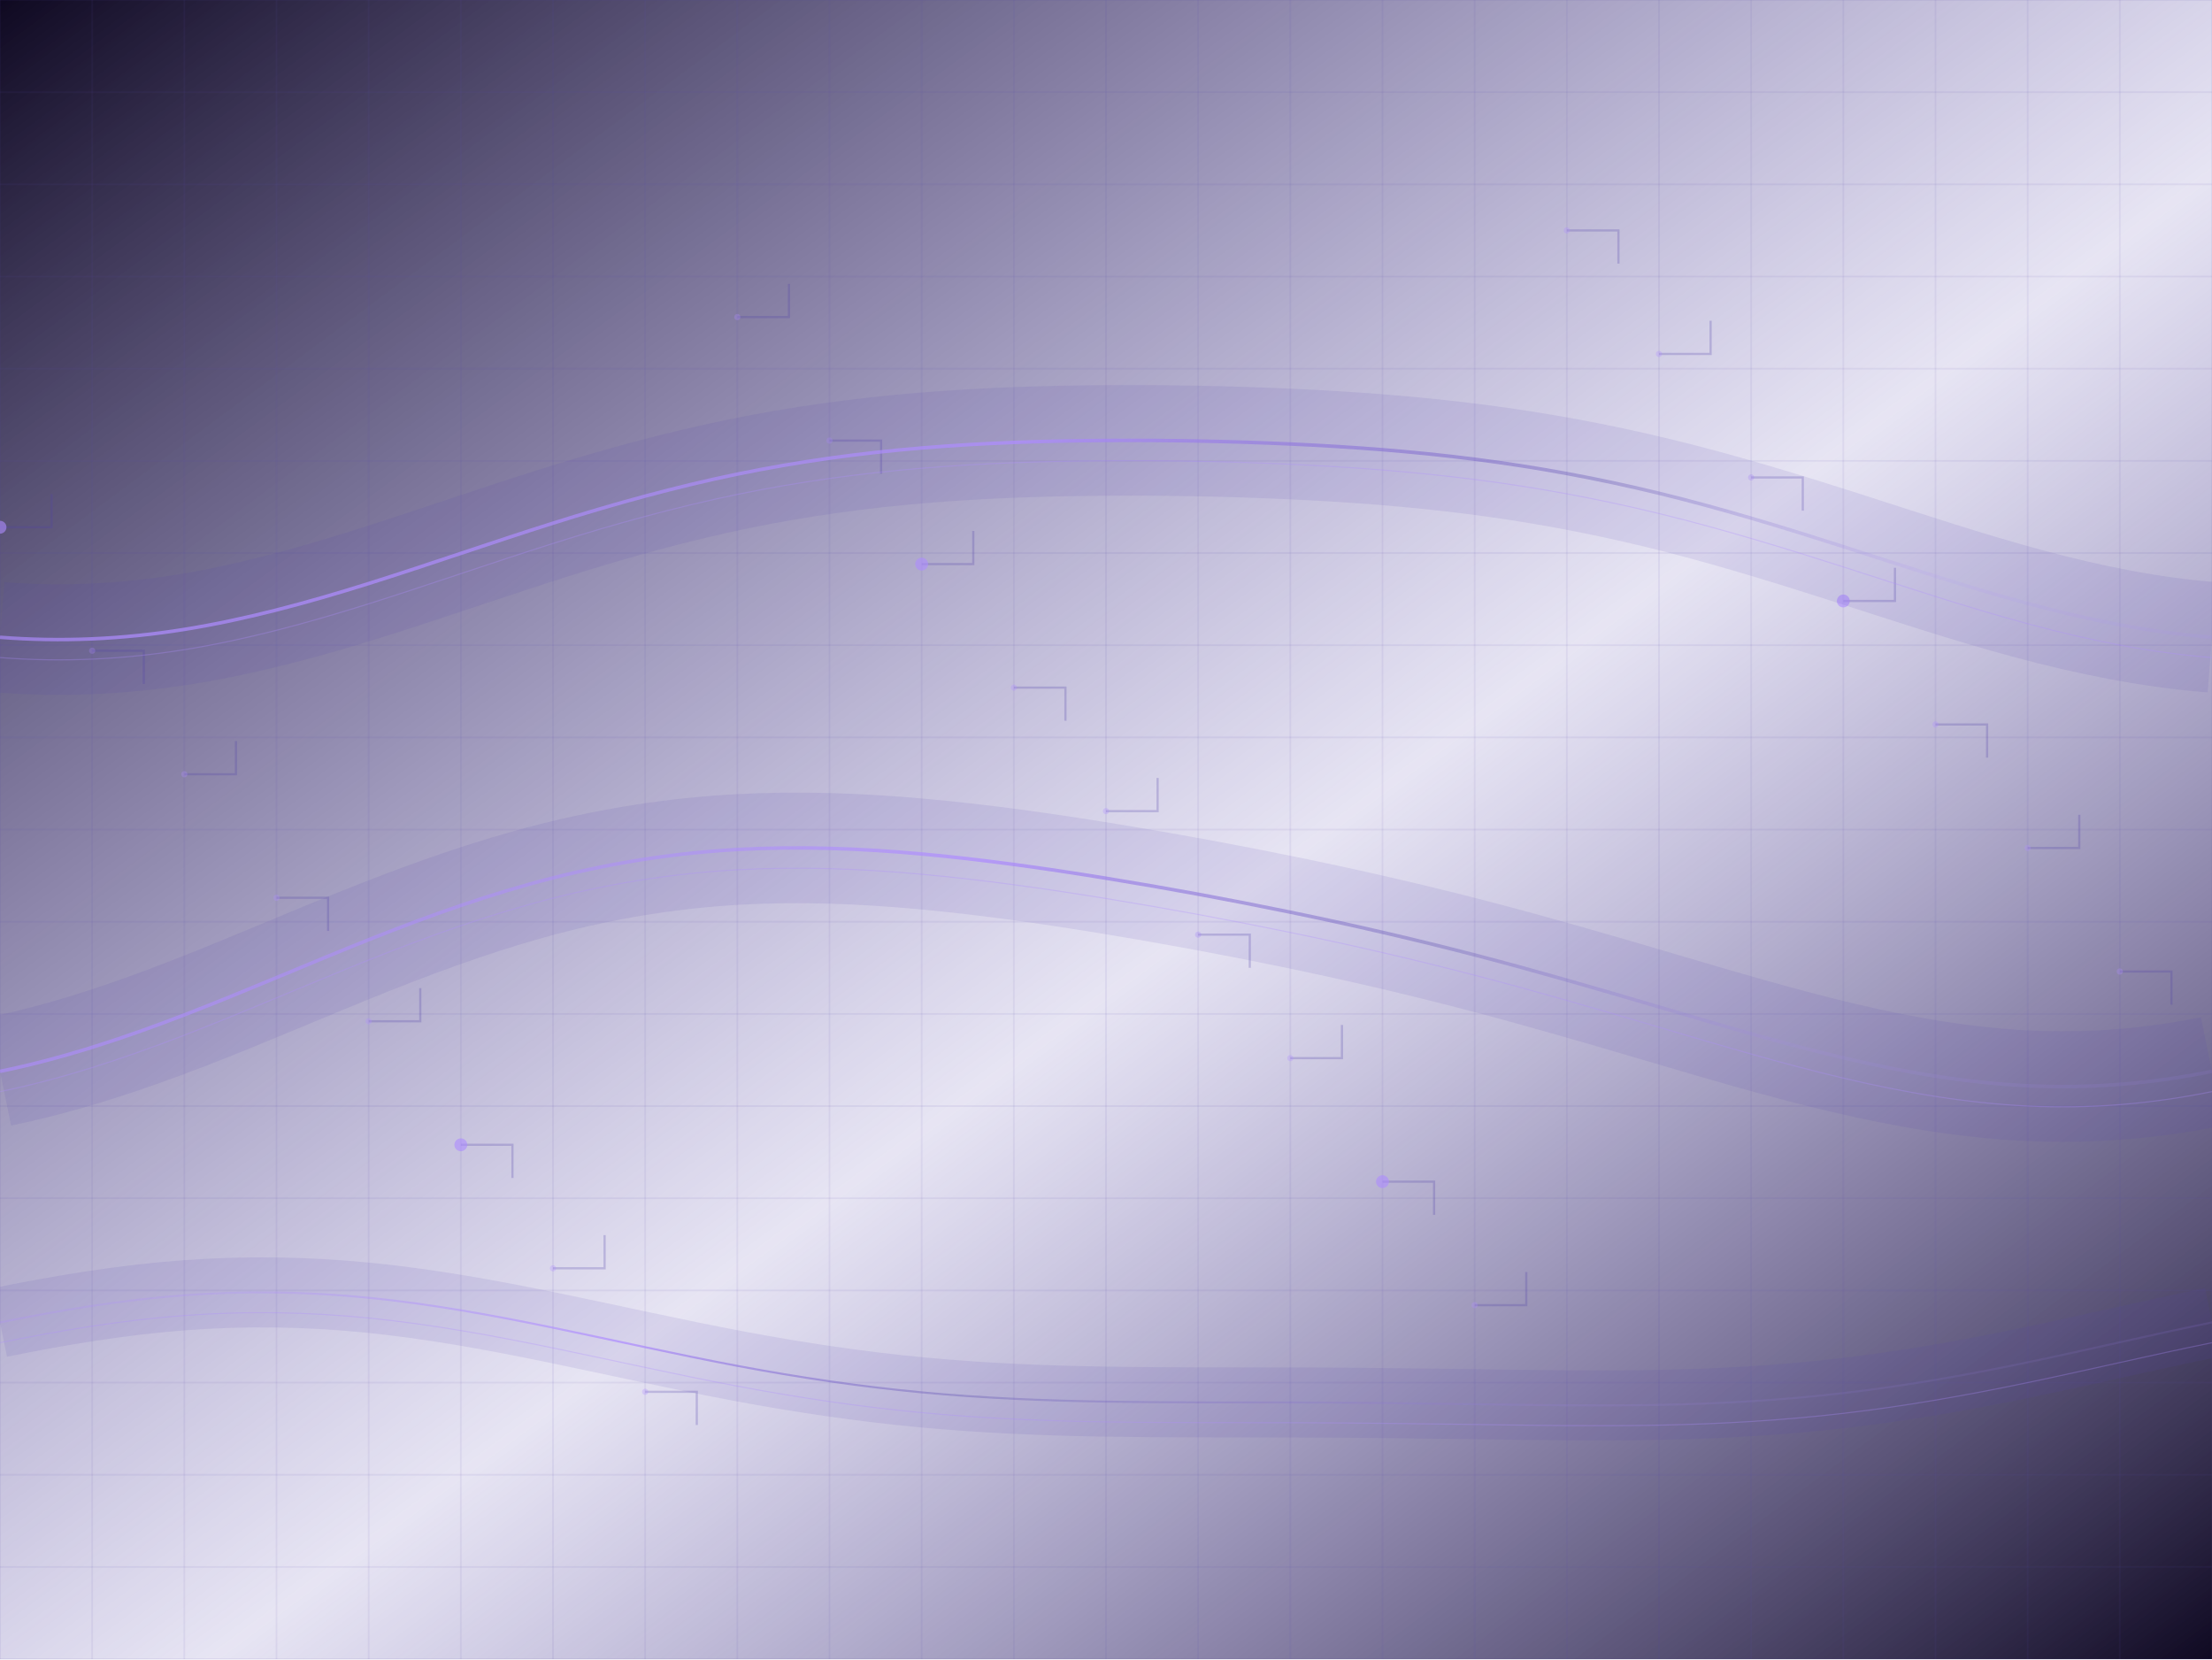
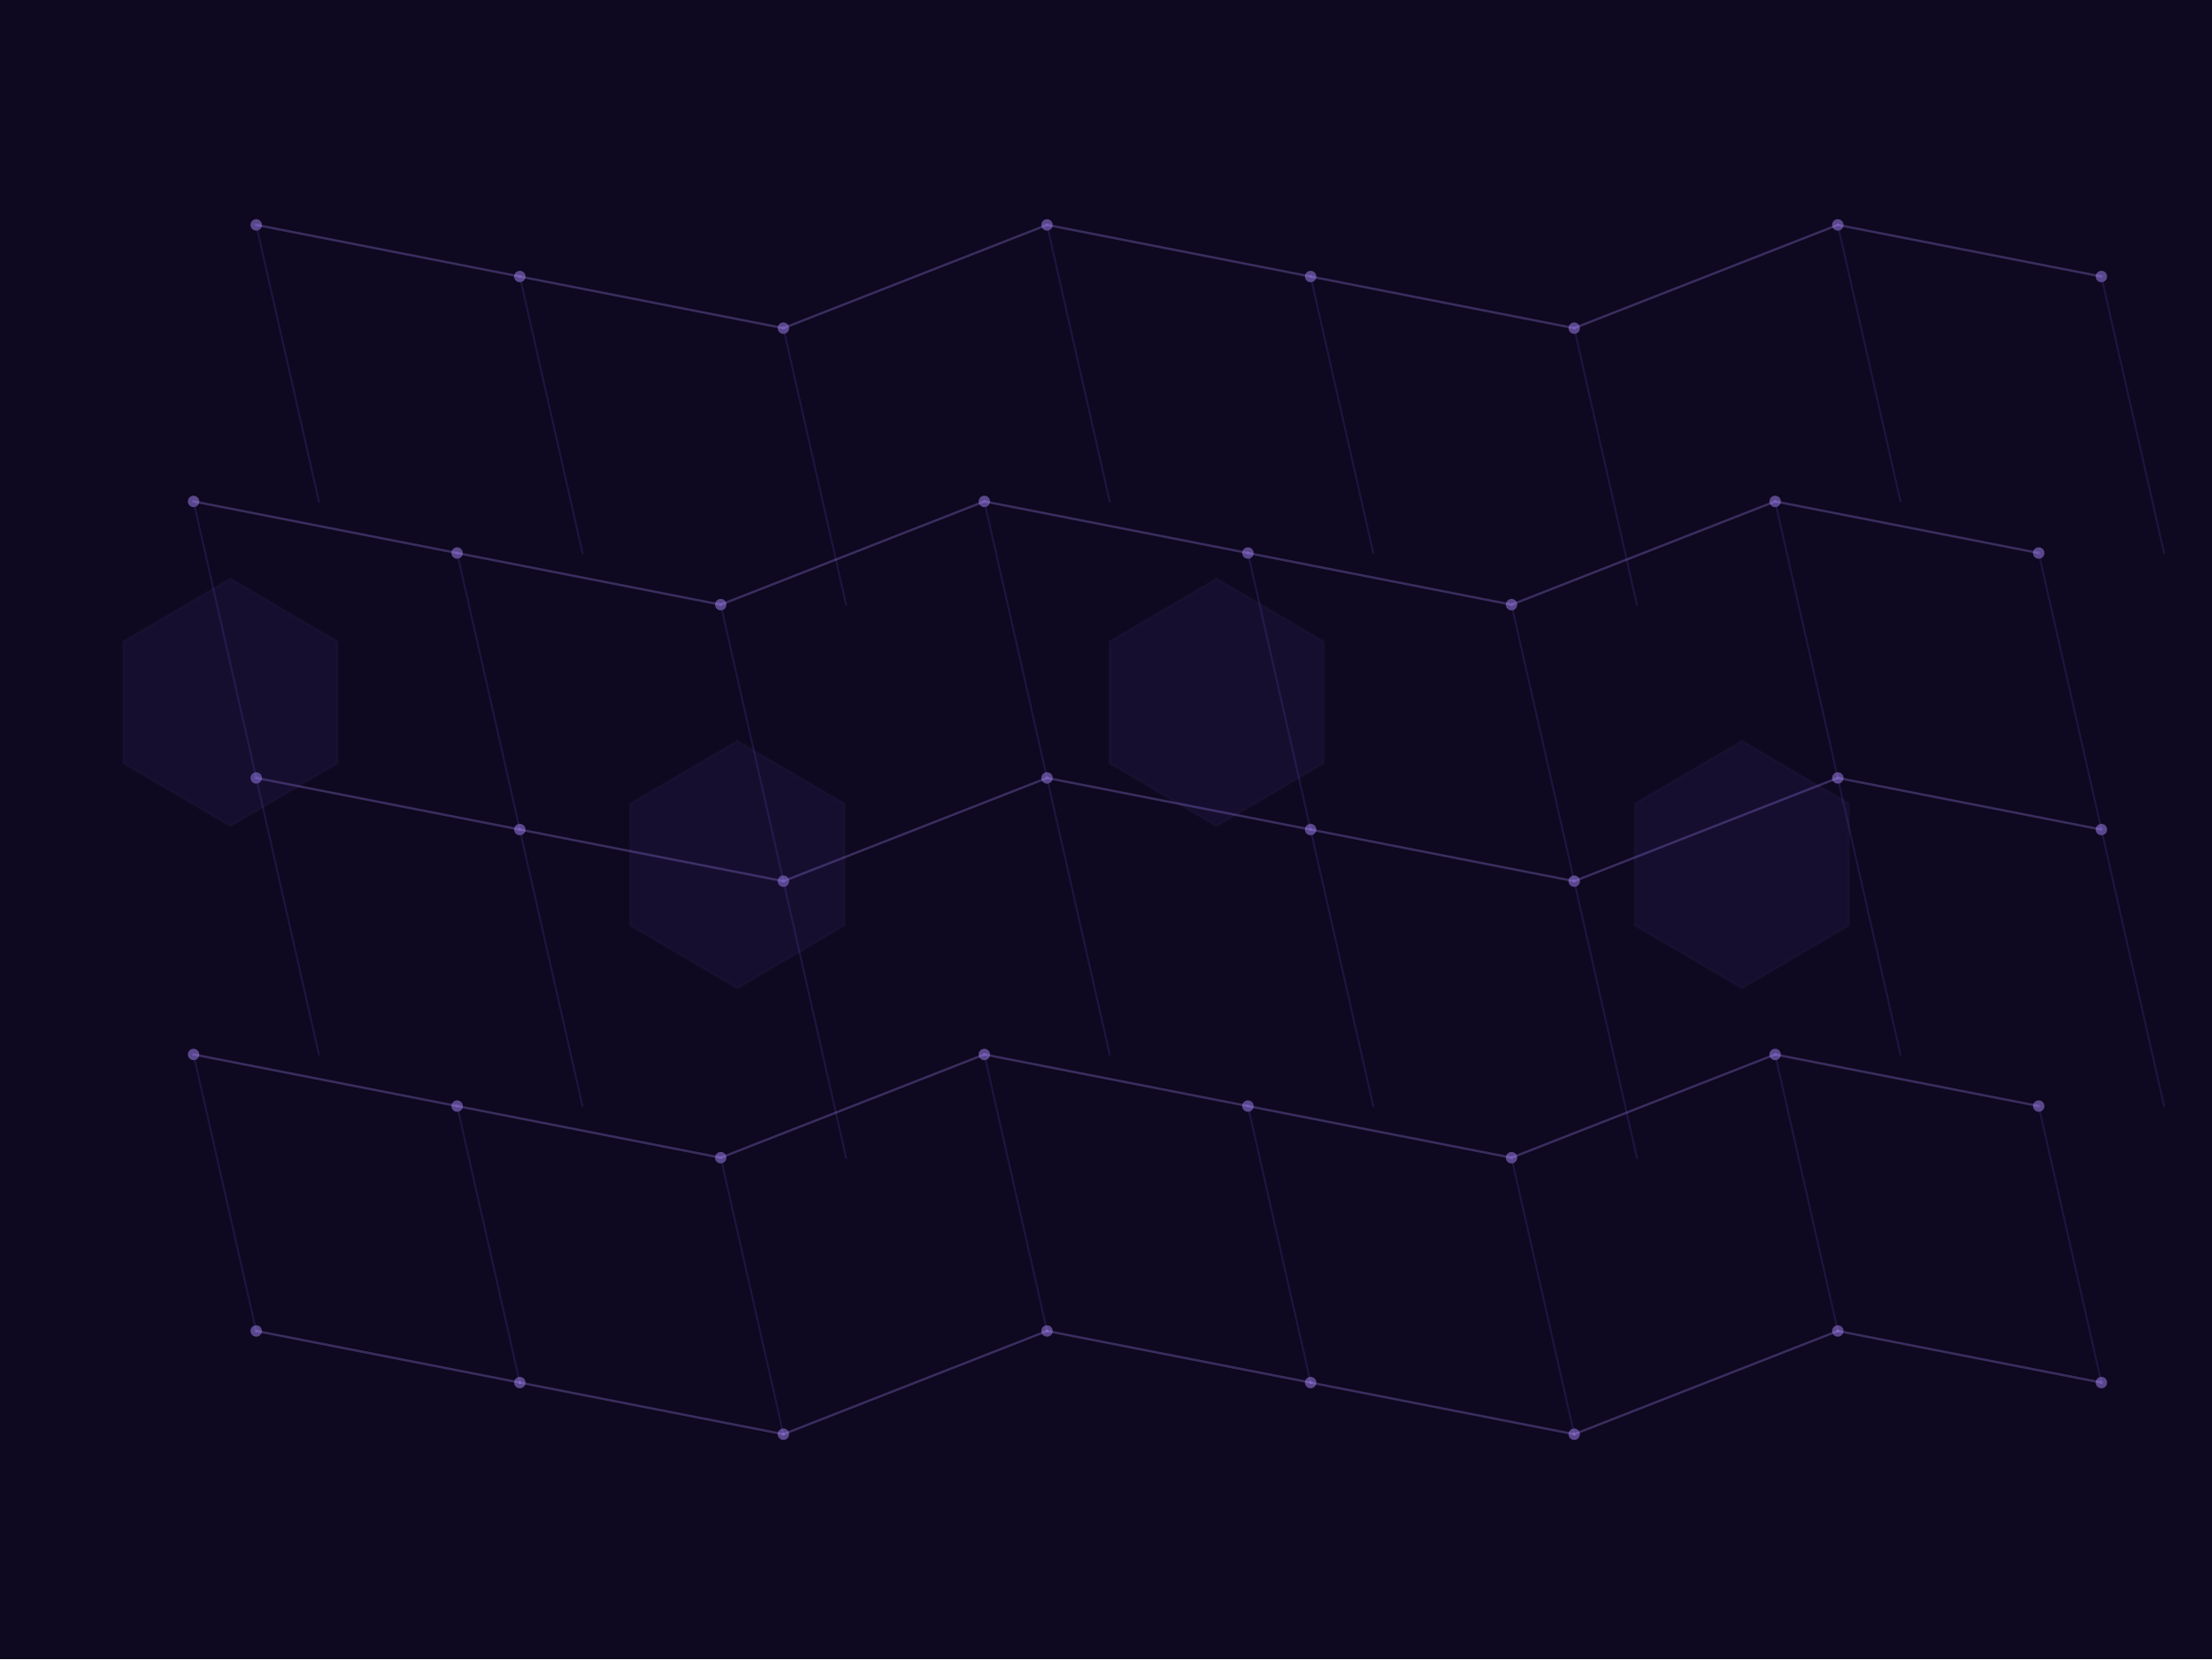
<svg xmlns="http://www.w3.org/2000/svg" width="1200" height="900" viewBox="0 0 1200 900" preserveAspectRatio="none">
-   <defs>
-     <linearGradient id="bg" x1="0" y1="0" x2="1" y2="1">
-       <stop stop-color="#0e0820" />
-       <stop offset=".55" stop-color="#5343ab" stop-opacity=".14" />
-       <stop offset="1" stop-color="#0e0820" />
-     </linearGradient>
-     <linearGradient id="flow" x1="0" y1="0" x2="1" y2=".4">
-       <stop stop-color="#ae8cff" stop-opacity=".1" />
-       <stop offset=".4" stop-color="#ae8cff" stop-opacity=".73" />
-       <stop offset=".7" stop-color="#5343ab" stop-opacity=".3" />
-       <stop offset="1" stop-color="#ae8cff" stop-opacity=".1" />
-     </linearGradient>
-   </defs>
-   <rect width="1200" height="900" fill="url(#bg)" />
-   <g stroke-width=".9" fill="none">
-     <path d="M0 0 V900" stroke="#5343ab" opacity=".085" />
-     <path d="M50 0 V900" stroke="#5343ab" opacity=".085" />
-     <path d="M100 0 V900" stroke="#5343ab" opacity=".085" />
-     <path d="M150 0 V900" stroke="#5343ab" opacity=".085" />
-     <path d="M200 0 V900" stroke="#5343ab" opacity=".085" />
-     <path d="M250 0 V900" stroke="#5343ab" opacity=".085" />
-     <path d="M300 0 V900" stroke="#5343ab" opacity=".085" />
-     <path d="M350 0 V900" stroke="#5343ab" opacity=".085" />
-     <path d="M400 0 V900" stroke="#5343ab" opacity=".085" />
-     <path d="M450 0 V900" stroke="#5343ab" opacity=".085" />
-     <path d="M500 0 V900" stroke="#5343ab" opacity=".085" />
-     <path d="M550 0 V900" stroke="#5343ab" opacity=".085" />
-     <path d="M600 0 V900" stroke="#5343ab" opacity=".085" />
-     <path d="M650 0 V900" stroke="#5343ab" opacity=".085" />
-     <path d="M700 0 V900" stroke="#5343ab" opacity=".085" />
-     <path d="M750 0 V900" stroke="#5343ab" opacity=".085" />
-     <path d="M800 0 V900" stroke="#5343ab" opacity=".085" />
-     <path d="M850 0 V900" stroke="#5343ab" opacity=".085" />
-     <path d="M900 0 V900" stroke="#5343ab" opacity=".085" />
-     <path d="M950 0 V900" stroke="#5343ab" opacity=".085" />
-     <path d="M1000 0 V900" stroke="#5343ab" opacity=".085" />
-     <path d="M1050 0 V900" stroke="#5343ab" opacity=".085" />
-     <path d="M1100 0 V900" stroke="#5343ab" opacity=".085" />
-     <path d="M1150 0 V900" stroke="#5343ab" opacity=".085" />
-     <path d="M1200 0 V900" stroke="#5343ab" opacity=".085" />
-     <path d="M0 0 H1200" stroke="#5343ab" opacity=".085" />
-     <path d="M0 50 H1200" stroke="#5343ab" opacity=".085" />
-     <path d="M0 100 H1200" stroke="#5343ab" opacity=".085" />
-     <path d="M0 150 H1200" stroke="#5343ab" opacity=".085" />
-     <path d="M0 200 H1200" stroke="#5343ab" opacity=".085" />
-     <path d="M0 250 H1200" stroke="#5343ab" opacity=".085" />
-     <path d="M0 300 H1200" stroke="#5343ab" opacity=".085" />
-     <path d="M0 350 H1200" stroke="#5343ab" opacity=".085" />
-     <path d="M0 400 H1200" stroke="#5343ab" opacity=".085" />
-     <path d="M0 450 H1200" stroke="#5343ab" opacity=".085" />
-     <path d="M0 500 H1200" stroke="#5343ab" opacity=".085" />
-     <path d="M0 550 H1200" stroke="#5343ab" opacity=".085" />
-     <path d="M0 600 H1200" stroke="#5343ab" opacity=".085" />
-     <path d="M0 650 H1200" stroke="#5343ab" opacity=".085" />
-     <path d="M0 700 H1200" stroke="#5343ab" opacity=".085" />
-     <path d="M0 750 H1200" stroke="#5343ab" opacity=".085" />
-     <path d="M0 800 H1200" stroke="#5343ab" opacity=".085" />
-     <path d="M0 850 H1200" stroke="#5343ab" opacity=".085" />
-     <path d="M0 900 H1200" stroke="#5343ab" opacity=".085" />
-   </g>
-   <g>
-     <path d="M 0 286 h 28 v -18" stroke="#5343ab" stroke-width="1.2" stroke-opacity=".25" fill="none" />
-     <circle cx="0" cy="286" r="3.5" fill="#ae8cff" fill-opacity="0.6" />
-     <path d="M 50 353 h 28 v 18" stroke="#5343ab" stroke-width="1.2" stroke-opacity=".25" fill="none" />
-     <circle cx="50" cy="353" r="1.7" fill="#ae8cff" fill-opacity="0.3" />
-     <path d="M 100 420 h 28 v -18" stroke="#5343ab" stroke-width="1.2" stroke-opacity=".25" fill="none" />
-     <circle cx="100" cy="420" r="1.7" fill="#ae8cff" fill-opacity="0.3" />
-     <path d="M 150 487 h 28 v 18" stroke="#5343ab" stroke-width="1.2" stroke-opacity=".25" fill="none" />
-     <circle cx="150" cy="487" r="1.7" fill="#ae8cff" fill-opacity="0.3" />
-     <path d="M 200 554 h 28 v -18" stroke="#5343ab" stroke-width="1.2" stroke-opacity=".25" fill="none" />
-     <circle cx="200" cy="554" r="1.7" fill="#ae8cff" fill-opacity="0.3" />
-     <path d="M 250 621 h 28 v 18" stroke="#5343ab" stroke-width="1.2" stroke-opacity=".25" fill="none" />
-     <circle cx="250" cy="621" r="3.5" fill="#ae8cff" fill-opacity="0.6" />
-     <path d="M 300 688 h 28 v -18" stroke="#5343ab" stroke-width="1.2" stroke-opacity=".25" fill="none" />
-     <circle cx="300" cy="688" r="1.7" fill="#ae8cff" fill-opacity="0.3" />
-     <path d="M 350 755 h 28 v 18" stroke="#5343ab" stroke-width="1.2" stroke-opacity=".25" fill="none" />
-     <circle cx="350" cy="755" r="1.7" fill="#ae8cff" fill-opacity="0.3" />
-     <path d="M 400 172 h 28 v -18" stroke="#5343ab" stroke-width="1.2" stroke-opacity=".25" fill="none" />
-     <circle cx="400" cy="172" r="1.7" fill="#ae8cff" fill-opacity="0.3" />
-     <path d="M 450 239 h 28 v 18" stroke="#5343ab" stroke-width="1.2" stroke-opacity=".25" fill="none" />
-     <circle cx="450" cy="239" r="1.7" fill="#ae8cff" fill-opacity="0.3" />
-     <path d="M 500 306 h 28 v -18" stroke="#5343ab" stroke-width="1.2" stroke-opacity=".25" fill="none" />
-     <circle cx="500" cy="306" r="3.5" fill="#ae8cff" fill-opacity="0.6" />
-     <path d="M 550 373 h 28 v 18" stroke="#5343ab" stroke-width="1.2" stroke-opacity=".25" fill="none" />
-     <circle cx="550" cy="373" r="1.7" fill="#ae8cff" fill-opacity="0.3" />
-     <path d="M 600 440 h 28 v -18" stroke="#5343ab" stroke-width="1.2" stroke-opacity=".25" fill="none" />
-     <circle cx="600" cy="440" r="1.7" fill="#ae8cff" fill-opacity="0.3" />
-     <path d="M 650 507 h 28 v 18" stroke="#5343ab" stroke-width="1.2" stroke-opacity=".25" fill="none" />
-     <circle cx="650" cy="507" r="1.7" fill="#ae8cff" fill-opacity="0.3" />
-     <path d="M 700 574 h 28 v -18" stroke="#5343ab" stroke-width="1.2" stroke-opacity=".25" fill="none" />
-     <circle cx="700" cy="574" r="1.7" fill="#ae8cff" fill-opacity="0.3" />
-     <path d="M 750 641 h 28 v 18" stroke="#5343ab" stroke-width="1.2" stroke-opacity=".25" fill="none" />
-     <circle cx="750" cy="641" r="3.5" fill="#ae8cff" fill-opacity="0.6" />
-     <path d="M 800 708 h 28 v -18" stroke="#5343ab" stroke-width="1.2" stroke-opacity=".25" fill="none" />
-     <circle cx="800" cy="708" r="1.7" fill="#ae8cff" fill-opacity="0.3" />
-     <path d="M 850 125 h 28 v 18" stroke="#5343ab" stroke-width="1.2" stroke-opacity=".25" fill="none" />
-     <circle cx="850" cy="125" r="1.7" fill="#ae8cff" fill-opacity="0.3" />
-     <path d="M 900 192 h 28 v -18" stroke="#5343ab" stroke-width="1.2" stroke-opacity=".25" fill="none" />
-     <circle cx="900" cy="192" r="1.7" fill="#ae8cff" fill-opacity="0.3" />
-     <path d="M 950 259 h 28 v 18" stroke="#5343ab" stroke-width="1.2" stroke-opacity=".25" fill="none" />
-     <circle cx="950" cy="259" r="1.7" fill="#ae8cff" fill-opacity="0.3" />
-     <path d="M 1000 326 h 28 v -18" stroke="#5343ab" stroke-width="1.2" stroke-opacity=".25" fill="none" />
-     <circle cx="1000" cy="326" r="3.5" fill="#ae8cff" fill-opacity="0.6" />
-     <path d="M 1050 393 h 28 v 18" stroke="#5343ab" stroke-width="1.2" stroke-opacity=".25" fill="none" />
-     <circle cx="1050" cy="393" r="1.7" fill="#ae8cff" fill-opacity="0.3" />
-     <path d="M 1100 460 h 28 v -18" stroke="#5343ab" stroke-width="1.2" stroke-opacity=".25" fill="none" />
-     <circle cx="1100" cy="460" r="1.7" fill="#ae8cff" fill-opacity="0.3" />
-     <path d="M 1150 527 h 28 v 18" stroke="#5343ab" stroke-width="1.2" stroke-opacity=".25" fill="none" />
-     <circle cx="1150" cy="527" r="1.7" fill="#ae8cff" fill-opacity="0.3" />
-   </g>
-   <g fill="none" stroke-linecap="butt">
-     <path d="M0 345.7 C 33.33 348.32 66.67 346.77 100 341.43 C 133.33 336.08 166.67 327.02 200 316.54 C 233.33 306.06 266.67 294.31 300 283.8 C 333.33 273.28 366.67 264.06 400 257.19 C 433.33 250.33 466.67 245.77 500 243 C 533.33 240.23 566.67 239.14 600 238.93 C 633.33 238.71 666.67 239.33 700 240.85 C 733.33 242.37 766.67 244.85 800 249.1 C 833.33 253.35 866.67 259.45 900 267.57 C 933.33 275.69 966.67 285.84 1000 296.53 C 1033.33 307.22 1066.67 318.36 1100 327.36 C 1133.33 336.36 1166.67 343.09 1200 345.7" stroke="#5343ab" stroke-width="60" opacity=".11" />
-     <path d="M0 345.7 C 33.33 348.32 66.67 346.77 100 341.43 C 133.33 336.08 166.67 327.02 200 316.54 C 233.33 306.06 266.67 294.31 300 283.8 C 333.33 273.28 366.67 264.06 400 257.19 C 433.33 250.33 466.67 245.77 500 243 C 533.33 240.23 566.67 239.14 600 238.93 C 633.33 238.71 666.67 239.33 700 240.85 C 733.33 242.37 766.67 244.85 800 249.1 C 833.33 253.35 866.67 259.45 900 267.57 C 933.33 275.69 966.67 285.84 1000 296.53 C 1033.33 307.22 1066.67 318.36 1100 327.36 C 1133.33 336.36 1166.67 343.09 1200 345.7" stroke="url(#flow)" stroke-width="1.9" />
-     <path d="M0 345.7 C 33.33 348.32 66.67 346.77 100 341.43 C 133.33 336.08 166.67 327.02 200 316.54 C 233.33 306.06 266.67 294.31 300 283.8 C 333.33 273.28 366.67 264.06 400 257.19 C 433.33 250.33 466.67 245.77 500 243 C 533.33 240.23 566.67 239.14 600 238.93 C 633.33 238.71 666.67 239.33 700 240.85 C 733.33 242.37 766.67 244.85 800 249.1 C 833.33 253.35 866.67 259.45 900 267.57 C 933.33 275.69 966.67 285.84 1000 296.53 C 1033.33 307.22 1066.67 318.36 1100 327.36 C 1133.33 336.36 1166.67 343.09 1200 345.7" transform="translate(0 11)" stroke="#ae8cff" stroke-width=".6" opacity=".3" />
-     <path d="M0 581.16 C 33.33 574.35 66.67 563.39 100 550.53 C 133.33 537.67 166.67 523.04 200 509.76 C 233.33 496.48 266.67 484.66 300 476.21 C 333.33 467.76 366.67 462.68 400 460.82 C 433.33 458.96 466.67 460.21 500 463.24 C 533.33 466.27 566.67 470.98 600 476.4 C 633.33 481.82 666.67 487.96 700 494.82 C 733.33 501.68 766.67 509.36 800 518.02 C 833.33 526.69 866.67 536.4 900 546.23 C 933.33 556.06 966.67 565.97 1000 573.83 C 1033.33 581.7 1066.67 587.38 1100 588.97 C 1133.33 590.56 1166.67 587.96 1200 581.16" stroke="#5343ab" stroke-width="60" opacity=".11" />
-     <path d="M0 581.16 C 33.33 574.35 66.67 563.39 100 550.53 C 133.33 537.67 166.67 523.04 200 509.76 C 233.33 496.48 266.67 484.66 300 476.21 C 333.33 467.76 366.67 462.68 400 460.82 C 433.33 458.96 466.67 460.21 500 463.24 C 533.33 466.27 566.67 470.98 600 476.4 C 633.33 481.82 666.67 487.96 700 494.82 C 733.33 501.68 766.67 509.36 800 518.02 C 833.33 526.69 866.67 536.4 900 546.23 C 933.33 556.06 966.67 565.97 1000 573.83 C 1033.33 581.7 1066.67 587.38 1100 588.97 C 1133.33 590.56 1166.67 587.96 1200 581.16" stroke="url(#flow)" stroke-width="1.9" />
-     <path d="M0 581.16 C 33.33 574.35 66.67 563.39 100 550.53 C 133.33 537.67 166.67 523.04 200 509.76 C 233.33 496.48 266.67 484.66 300 476.21 C 333.33 467.76 366.67 462.68 400 460.82 C 433.33 458.96 466.67 460.21 500 463.24 C 533.33 466.27 566.67 470.98 600 476.4 C 633.33 481.82 666.67 487.96 700 494.82 C 733.33 501.68 766.67 509.36 800 518.02 C 833.33 526.69 866.67 536.4 900 546.23 C 933.33 556.06 966.67 565.97 1000 573.83 C 1033.33 581.7 1066.67 587.38 1100 588.97 C 1133.33 590.56 1166.67 587.96 1200 581.16" transform="translate(0 11)" stroke="#ae8cff" stroke-width=".6" opacity=".3" />
-     <path d="M0 717.36 C 33.33 710.59 66.67 705.11 100 702.62 C 133.33 700.12 166.67 700.65 200 703.97 C 233.33 707.3 266.67 713.35 300 720.22 C 333.33 727.08 366.67 734.64 400 740.92 C 433.33 747.2 466.67 752.16 500 755.29 C 533.33 758.43 566.67 759.79 600 760.33 C 633.33 760.87 666.67 760.69 700 760.77 C 733.33 760.85 766.67 761.24 800 761.72 C 833.33 762.21 866.67 762.72 900 762.09 C 933.33 761.46 966.67 759.56 1000 755.69 C 1033.33 751.83 1066.67 745.96 1100 739.01 C 1133.33 732.07 1166.67 724.13 1200 717.36" stroke="#5343ab" stroke-width="38" opacity=".11" />
-     <path d="M0 717.36 C 33.33 710.59 66.67 705.11 100 702.62 C 133.33 700.12 166.67 700.65 200 703.97 C 233.33 707.3 266.67 713.35 300 720.22 C 333.33 727.08 366.67 734.64 400 740.92 C 433.33 747.2 466.67 752.16 500 755.29 C 533.33 758.43 566.67 759.79 600 760.33 C 633.33 760.87 666.67 760.69 700 760.77 C 733.33 760.85 766.67 761.24 800 761.72 C 833.33 762.21 866.67 762.72 900 762.09 C 933.33 761.46 966.67 759.56 1000 755.69 C 1033.33 751.83 1066.67 745.96 1100 739.01 C 1133.33 732.07 1166.67 724.13 1200 717.36" stroke="url(#flow)" stroke-width="1.1" />
-     <path d="M0 717.36 C 33.33 710.59 66.67 705.11 100 702.62 C 133.33 700.12 166.67 700.65 200 703.97 C 233.33 707.3 266.67 713.35 300 720.22 C 333.33 727.08 366.67 734.64 400 740.92 C 433.33 747.2 466.67 752.16 500 755.29 C 533.33 758.43 566.67 759.79 600 760.33 C 633.33 760.87 666.67 760.69 700 760.77 C 733.33 760.85 766.67 761.24 800 761.72 C 833.33 762.21 866.67 762.72 900 762.09 C 933.33 761.46 966.67 759.56 1000 755.69 C 1033.33 751.83 1066.67 745.96 1100 739.01 C 1133.33 732.07 1166.67 724.13 1200 717.36" transform="translate(0 11)" stroke="#ae8cff" stroke-width=".6" opacity=".3" />
+   <rect width="1200" height="900" fill="#0e0820" />
+   <g shape-rendering="geometricPrecision">
+     <circle cx="139" cy="122" r="3.1" fill="#ae8cff" fill-opacity="0.48" />
+     <path d="M139 122 L282 150" fill="none" stroke="#ae8cff" stroke-opacity="0.28" stroke-width="1.25" stroke-linecap="square" stroke-linejoin="miter" />
+     <path d="M139 122 L173 272" fill="none" stroke="#5343ab" stroke-opacity="0.23" stroke-width="1.05" stroke-linecap="square" stroke-linejoin="miter" />
+     <circle cx="282" cy="150" r="3.1" fill="#ae8cff" fill-opacity="0.48" />
+     <path d="M282 150 L425 178" fill="none" stroke="#ae8cff" stroke-opacity="0.28" stroke-width="1.25" stroke-linecap="square" stroke-linejoin="miter" />
+     <path d="M282 150 L316 300" fill="none" stroke="#5343ab" stroke-opacity="0.23" stroke-width="1.05" stroke-linecap="square" stroke-linejoin="miter" />
+     <circle cx="425" cy="178" r="3.1" fill="#ae8cff" fill-opacity="0.48" />
+     <path d="M425 178 L568 122" fill="none" stroke="#ae8cff" stroke-opacity="0.28" stroke-width="1.25" stroke-linecap="square" stroke-linejoin="miter" />
+     <path d="M425 178 L459 328" fill="none" stroke="#5343ab" stroke-opacity="0.23" stroke-width="1.05" stroke-linecap="square" stroke-linejoin="miter" />
+     <circle cx="568" cy="122" r="3.1" fill="#ae8cff" fill-opacity="0.48" />
+     <path d="M568 122 L711 150" fill="none" stroke="#ae8cff" stroke-opacity="0.28" stroke-width="1.25" stroke-linecap="square" stroke-linejoin="miter" />
+     <path d="M568 122 L602 272" fill="none" stroke="#5343ab" stroke-opacity="0.23" stroke-width="1.05" stroke-linecap="square" stroke-linejoin="miter" />
+     <circle cx="711" cy="150" r="3.1" fill="#ae8cff" fill-opacity="0.48" />
+     <path d="M711 150 L854 178" fill="none" stroke="#ae8cff" stroke-opacity="0.28" stroke-width="1.25" stroke-linecap="square" stroke-linejoin="miter" />
+     <path d="M711 150 L745 300" fill="none" stroke="#5343ab" stroke-opacity="0.23" stroke-width="1.05" stroke-linecap="square" stroke-linejoin="miter" />
+     <circle cx="854" cy="178" r="3.1" fill="#ae8cff" fill-opacity="0.48" />
+     <path d="M854 178 L997 122" fill="none" stroke="#ae8cff" stroke-opacity="0.28" stroke-width="1.25" stroke-linecap="square" stroke-linejoin="miter" />
+     <path d="M854 178 L888 328" fill="none" stroke="#5343ab" stroke-opacity="0.23" stroke-width="1.05" stroke-linecap="square" stroke-linejoin="miter" />
+     <circle cx="997" cy="122" r="3.1" fill="#ae8cff" fill-opacity="0.48" />
+     <path d="M997 122 L1140 150" fill="none" stroke="#ae8cff" stroke-opacity="0.28" stroke-width="1.25" stroke-linecap="square" stroke-linejoin="miter" />
+     <path d="M997 122 L1031 272" fill="none" stroke="#5343ab" stroke-opacity="0.23" stroke-width="1.05" stroke-linecap="square" stroke-linejoin="miter" />
+     <circle cx="1140" cy="150" r="3.1" fill="#ae8cff" fill-opacity="0.48" />
+     <path d="M1140 150 L1174 300" fill="none" stroke="#5343ab" stroke-opacity="0.23" stroke-width="1.05" stroke-linecap="square" stroke-linejoin="miter" />
+     <circle cx="105" cy="272" r="3.1" fill="#ae8cff" fill-opacity="0.48" />
+     <path d="M105 272 L248 300" fill="none" stroke="#ae8cff" stroke-opacity="0.28" stroke-width="1.25" stroke-linecap="square" stroke-linejoin="miter" />
+     <path d="M105 272 L139 422" fill="none" stroke="#5343ab" stroke-opacity="0.23" stroke-width="1.05" stroke-linecap="square" stroke-linejoin="miter" />
+     <circle cx="248" cy="300" r="3.1" fill="#ae8cff" fill-opacity="0.48" />
+     <path d="M248 300 L391 328" fill="none" stroke="#ae8cff" stroke-opacity="0.28" stroke-width="1.25" stroke-linecap="square" stroke-linejoin="miter" />
+     <path d="M248 300 L282 450" fill="none" stroke="#5343ab" stroke-opacity="0.23" stroke-width="1.05" stroke-linecap="square" stroke-linejoin="miter" />
+     <circle cx="391" cy="328" r="3.1" fill="#ae8cff" fill-opacity="0.48" />
+     <path d="M391 328 L534 272" fill="none" stroke="#ae8cff" stroke-opacity="0.28" stroke-width="1.25" stroke-linecap="square" stroke-linejoin="miter" />
+     <path d="M391 328 L425 478" fill="none" stroke="#5343ab" stroke-opacity="0.23" stroke-width="1.05" stroke-linecap="square" stroke-linejoin="miter" />
+     <circle cx="534" cy="272" r="3.1" fill="#ae8cff" fill-opacity="0.48" />
+     <path d="M534 272 L677 300" fill="none" stroke="#ae8cff" stroke-opacity="0.28" stroke-width="1.25" stroke-linecap="square" stroke-linejoin="miter" />
+     <path d="M534 272 L568 422" fill="none" stroke="#5343ab" stroke-opacity="0.23" stroke-width="1.05" stroke-linecap="square" stroke-linejoin="miter" />
+     <circle cx="677" cy="300" r="3.1" fill="#ae8cff" fill-opacity="0.48" />
+     <path d="M677 300 L820 328" fill="none" stroke="#ae8cff" stroke-opacity="0.28" stroke-width="1.25" stroke-linecap="square" stroke-linejoin="miter" />
+     <path d="M677 300 L711 450" fill="none" stroke="#5343ab" stroke-opacity="0.23" stroke-width="1.05" stroke-linecap="square" stroke-linejoin="miter" />
+     <circle cx="820" cy="328" r="3.1" fill="#ae8cff" fill-opacity="0.48" />
+     <path d="M820 328 L963 272" fill="none" stroke="#ae8cff" stroke-opacity="0.28" stroke-width="1.25" stroke-linecap="square" stroke-linejoin="miter" />
+     <path d="M820 328 L854 478" fill="none" stroke="#5343ab" stroke-opacity="0.23" stroke-width="1.05" stroke-linecap="square" stroke-linejoin="miter" />
+     <circle cx="963" cy="272" r="3.1" fill="#ae8cff" fill-opacity="0.48" />
+     <path d="M963 272 L1106 300" fill="none" stroke="#ae8cff" stroke-opacity="0.28" stroke-width="1.25" stroke-linecap="square" stroke-linejoin="miter" />
+     <path d="M963 272 L997 422" fill="none" stroke="#5343ab" stroke-opacity="0.23" stroke-width="1.05" stroke-linecap="square" stroke-linejoin="miter" />
+     <circle cx="1106" cy="300" r="3.1" fill="#ae8cff" fill-opacity="0.48" />
+     <path d="M1106 300 L1140 450" fill="none" stroke="#5343ab" stroke-opacity="0.23" stroke-width="1.05" stroke-linecap="square" stroke-linejoin="miter" />
+     <circle cx="139" cy="422" r="3.1" fill="#ae8cff" fill-opacity="0.48" />
+     <path d="M139 422 L282 450" fill="none" stroke="#ae8cff" stroke-opacity="0.28" stroke-width="1.25" stroke-linecap="square" stroke-linejoin="miter" />
+     <path d="M139 422 L173 572" fill="none" stroke="#5343ab" stroke-opacity="0.23" stroke-width="1.05" stroke-linecap="square" stroke-linejoin="miter" />
+     <circle cx="282" cy="450" r="3.1" fill="#ae8cff" fill-opacity="0.48" />
+     <path d="M282 450 L425 478" fill="none" stroke="#ae8cff" stroke-opacity="0.28" stroke-width="1.25" stroke-linecap="square" stroke-linejoin="miter" />
+     <path d="M282 450 L316 600" fill="none" stroke="#5343ab" stroke-opacity="0.23" stroke-width="1.05" stroke-linecap="square" stroke-linejoin="miter" />
+     <circle cx="425" cy="478" r="3.1" fill="#ae8cff" fill-opacity="0.48" />
+     <path d="M425 478 L568 422" fill="none" stroke="#ae8cff" stroke-opacity="0.28" stroke-width="1.25" stroke-linecap="square" stroke-linejoin="miter" />
+     <path d="M425 478 L459 628" fill="none" stroke="#5343ab" stroke-opacity="0.23" stroke-width="1.05" stroke-linecap="square" stroke-linejoin="miter" />
+     <circle cx="568" cy="422" r="3.1" fill="#ae8cff" fill-opacity="0.48" />
+     <path d="M568 422 L711 450" fill="none" stroke="#ae8cff" stroke-opacity="0.28" stroke-width="1.25" stroke-linecap="square" stroke-linejoin="miter" />
+     <path d="M568 422 L602 572" fill="none" stroke="#5343ab" stroke-opacity="0.23" stroke-width="1.05" stroke-linecap="square" stroke-linejoin="miter" />
+     <circle cx="711" cy="450" r="3.1" fill="#ae8cff" fill-opacity="0.48" />
+     <path d="M711 450 L854 478" fill="none" stroke="#ae8cff" stroke-opacity="0.28" stroke-width="1.25" stroke-linecap="square" stroke-linejoin="miter" />
+     <path d="M711 450 L745 600" fill="none" stroke="#5343ab" stroke-opacity="0.23" stroke-width="1.05" stroke-linecap="square" stroke-linejoin="miter" />
+     <circle cx="854" cy="478" r="3.1" fill="#ae8cff" fill-opacity="0.48" />
+     <path d="M854 478 L997 422" fill="none" stroke="#ae8cff" stroke-opacity="0.28" stroke-width="1.25" stroke-linecap="square" stroke-linejoin="miter" />
+     <path d="M854 478 L888 628" fill="none" stroke="#5343ab" stroke-opacity="0.23" stroke-width="1.05" stroke-linecap="square" stroke-linejoin="miter" />
+     <circle cx="997" cy="422" r="3.1" fill="#ae8cff" fill-opacity="0.48" />
+     <path d="M997 422 L1140 450" fill="none" stroke="#ae8cff" stroke-opacity="0.28" stroke-width="1.25" stroke-linecap="square" stroke-linejoin="miter" />
+     <path d="M997 422 L1031 572" fill="none" stroke="#5343ab" stroke-opacity="0.23" stroke-width="1.05" stroke-linecap="square" stroke-linejoin="miter" />
+     <circle cx="1140" cy="450" r="3.1" fill="#ae8cff" fill-opacity="0.48" />
+     <path d="M1140 450 L1174 600" fill="none" stroke="#5343ab" stroke-opacity="0.23" stroke-width="1.05" stroke-linecap="square" stroke-linejoin="miter" />
+     <circle cx="105" cy="572" r="3.1" fill="#ae8cff" fill-opacity="0.48" />
+     <path d="M105 572 L248 600" fill="none" stroke="#ae8cff" stroke-opacity="0.28" stroke-width="1.25" stroke-linecap="square" stroke-linejoin="miter" />
+     <path d="M105 572 L139 722" fill="none" stroke="#5343ab" stroke-opacity="0.23" stroke-width="1.05" stroke-linecap="square" stroke-linejoin="miter" />
+     <circle cx="248" cy="600" r="3.1" fill="#ae8cff" fill-opacity="0.48" />
+     <path d="M248 600 L391 628" fill="none" stroke="#ae8cff" stroke-opacity="0.28" stroke-width="1.25" stroke-linecap="square" stroke-linejoin="miter" />
+     <path d="M248 600 L282 750" fill="none" stroke="#5343ab" stroke-opacity="0.23" stroke-width="1.05" stroke-linecap="square" stroke-linejoin="miter" />
+     <circle cx="391" cy="628" r="3.1" fill="#ae8cff" fill-opacity="0.48" />
+     <path d="M391 628 L534 572" fill="none" stroke="#ae8cff" stroke-opacity="0.28" stroke-width="1.25" stroke-linecap="square" stroke-linejoin="miter" />
+     <path d="M391 628 L425 778" fill="none" stroke="#5343ab" stroke-opacity="0.23" stroke-width="1.05" stroke-linecap="square" stroke-linejoin="miter" />
+     <circle cx="534" cy="572" r="3.1" fill="#ae8cff" fill-opacity="0.48" />
+     <path d="M534 572 L677 600" fill="none" stroke="#ae8cff" stroke-opacity="0.28" stroke-width="1.25" stroke-linecap="square" stroke-linejoin="miter" />
+     <path d="M534 572 L568 722" fill="none" stroke="#5343ab" stroke-opacity="0.23" stroke-width="1.05" stroke-linecap="square" stroke-linejoin="miter" />
+     <circle cx="677" cy="600" r="3.1" fill="#ae8cff" fill-opacity="0.48" />
+     <path d="M677 600 L820 628" fill="none" stroke="#ae8cff" stroke-opacity="0.28" stroke-width="1.25" stroke-linecap="square" stroke-linejoin="miter" />
+     <path d="M677 600 L711 750" fill="none" stroke="#5343ab" stroke-opacity="0.23" stroke-width="1.05" stroke-linecap="square" stroke-linejoin="miter" />
+     <circle cx="820" cy="628" r="3.1" fill="#ae8cff" fill-opacity="0.48" />
+     <path d="M820 628 L963 572" fill="none" stroke="#ae8cff" stroke-opacity="0.28" stroke-width="1.25" stroke-linecap="square" stroke-linejoin="miter" />
+     <path d="M820 628 L854 778" fill="none" stroke="#5343ab" stroke-opacity="0.23" stroke-width="1.05" stroke-linecap="square" stroke-linejoin="miter" />
+     <circle cx="963" cy="572" r="3.1" fill="#ae8cff" fill-opacity="0.48" />
+     <path d="M963 572 L1106 600" fill="none" stroke="#ae8cff" stroke-opacity="0.28" stroke-width="1.25" stroke-linecap="square" stroke-linejoin="miter" />
+     <path d="M963 572 L997 722" fill="none" stroke="#5343ab" stroke-opacity="0.23" stroke-width="1.05" stroke-linecap="square" stroke-linejoin="miter" />
+     <circle cx="1106" cy="600" r="3.1" fill="#ae8cff" fill-opacity="0.48" />
+     <path d="M1106 600 L1140 750" fill="none" stroke="#5343ab" stroke-opacity="0.23" stroke-width="1.05" stroke-linecap="square" stroke-linejoin="miter" />
+     <circle cx="139" cy="722" r="3.1" fill="#ae8cff" fill-opacity="0.48" />
+     <path d="M139 722 L282 750" fill="none" stroke="#ae8cff" stroke-opacity="0.28" stroke-width="1.25" stroke-linecap="square" stroke-linejoin="miter" />
+     <circle cx="282" cy="750" r="3.1" fill="#ae8cff" fill-opacity="0.48" />
+     <path d="M282 750 L425 778" fill="none" stroke="#ae8cff" stroke-opacity="0.28" stroke-width="1.25" stroke-linecap="square" stroke-linejoin="miter" />
+     <circle cx="425" cy="778" r="3.1" fill="#ae8cff" fill-opacity="0.48" />
+     <path d="M425 778 L568 722" fill="none" stroke="#ae8cff" stroke-opacity="0.28" stroke-width="1.25" stroke-linecap="square" stroke-linejoin="miter" />
+     <circle cx="568" cy="722" r="3.1" fill="#ae8cff" fill-opacity="0.48" />
+     <path d="M568 722 L711 750" fill="none" stroke="#ae8cff" stroke-opacity="0.28" stroke-width="1.25" stroke-linecap="square" stroke-linejoin="miter" />
+     <circle cx="711" cy="750" r="3.1" fill="#ae8cff" fill-opacity="0.48" />
+     <path d="M711 750 L854 778" fill="none" stroke="#ae8cff" stroke-opacity="0.28" stroke-width="1.25" stroke-linecap="square" stroke-linejoin="miter" />
+     <circle cx="854" cy="778" r="3.1" fill="#ae8cff" fill-opacity="0.48" />
+     <path d="M854 778 L997 722" fill="none" stroke="#ae8cff" stroke-opacity="0.28" stroke-width="1.25" stroke-linecap="square" stroke-linejoin="miter" />
+     <circle cx="997" cy="722" r="3.1" fill="#ae8cff" fill-opacity="0.48" />
+     <path d="M997 722 L1140 750" fill="none" stroke="#ae8cff" stroke-opacity="0.28" stroke-width="1.25" stroke-linecap="square" stroke-linejoin="miter" />
+     <circle cx="1140" cy="750" r="3.1" fill="#ae8cff" fill-opacity="0.48" />
+     <polygon points="125,314 183,348 183,414 125,448 67,414 67,348" fill="#5343ab" opacity=".11" stroke="#ae8cff" stroke-opacity=".38" stroke-width="1.4" />
+     <polygon points="400,402 458,436 458,502 400,536 342,502 342,436" fill="#5343ab" opacity=".11" stroke="#ae8cff" stroke-opacity=".38" stroke-width="1.4" />
+     <polygon points="660,314 718,348 718,414 660,448 602,414 602,348" fill="#5343ab" opacity=".11" stroke="#ae8cff" stroke-opacity=".38" stroke-width="1.4" />
+     <polygon points="945,402 1003,436 1003,502 945,536 887,502 887,436" fill="#5343ab" opacity=".11" stroke="#ae8cff" stroke-opacity=".38" stroke-width="1.4" />
  </g>
</svg>
